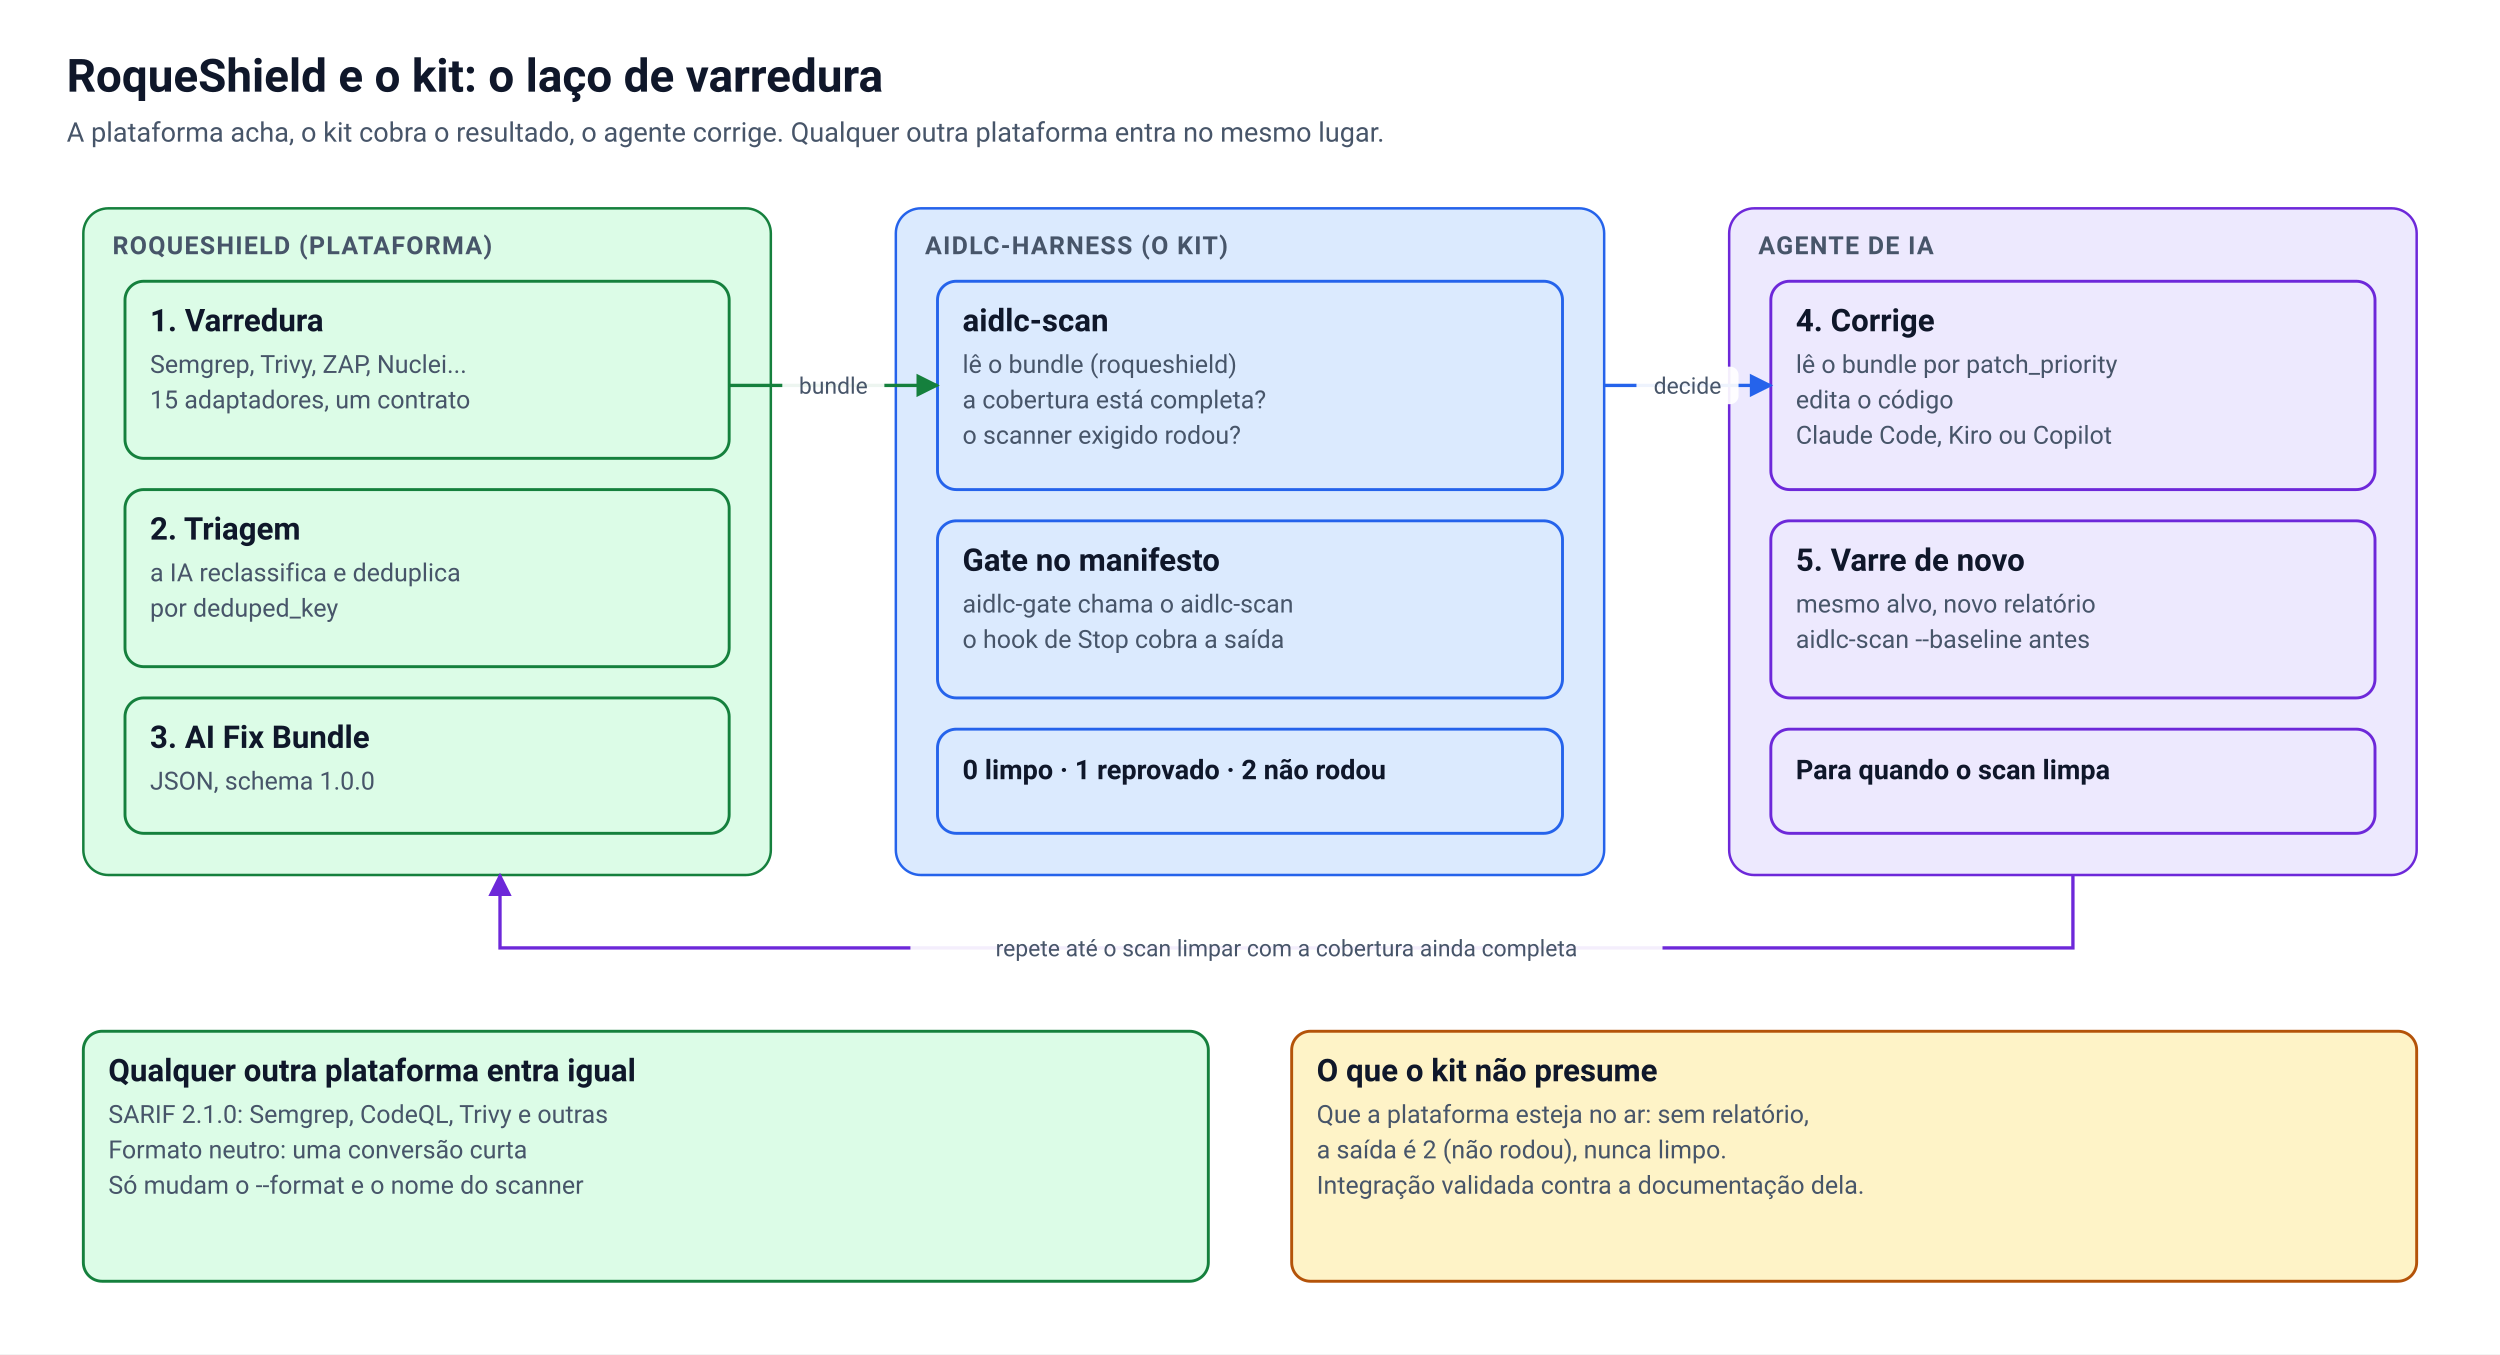
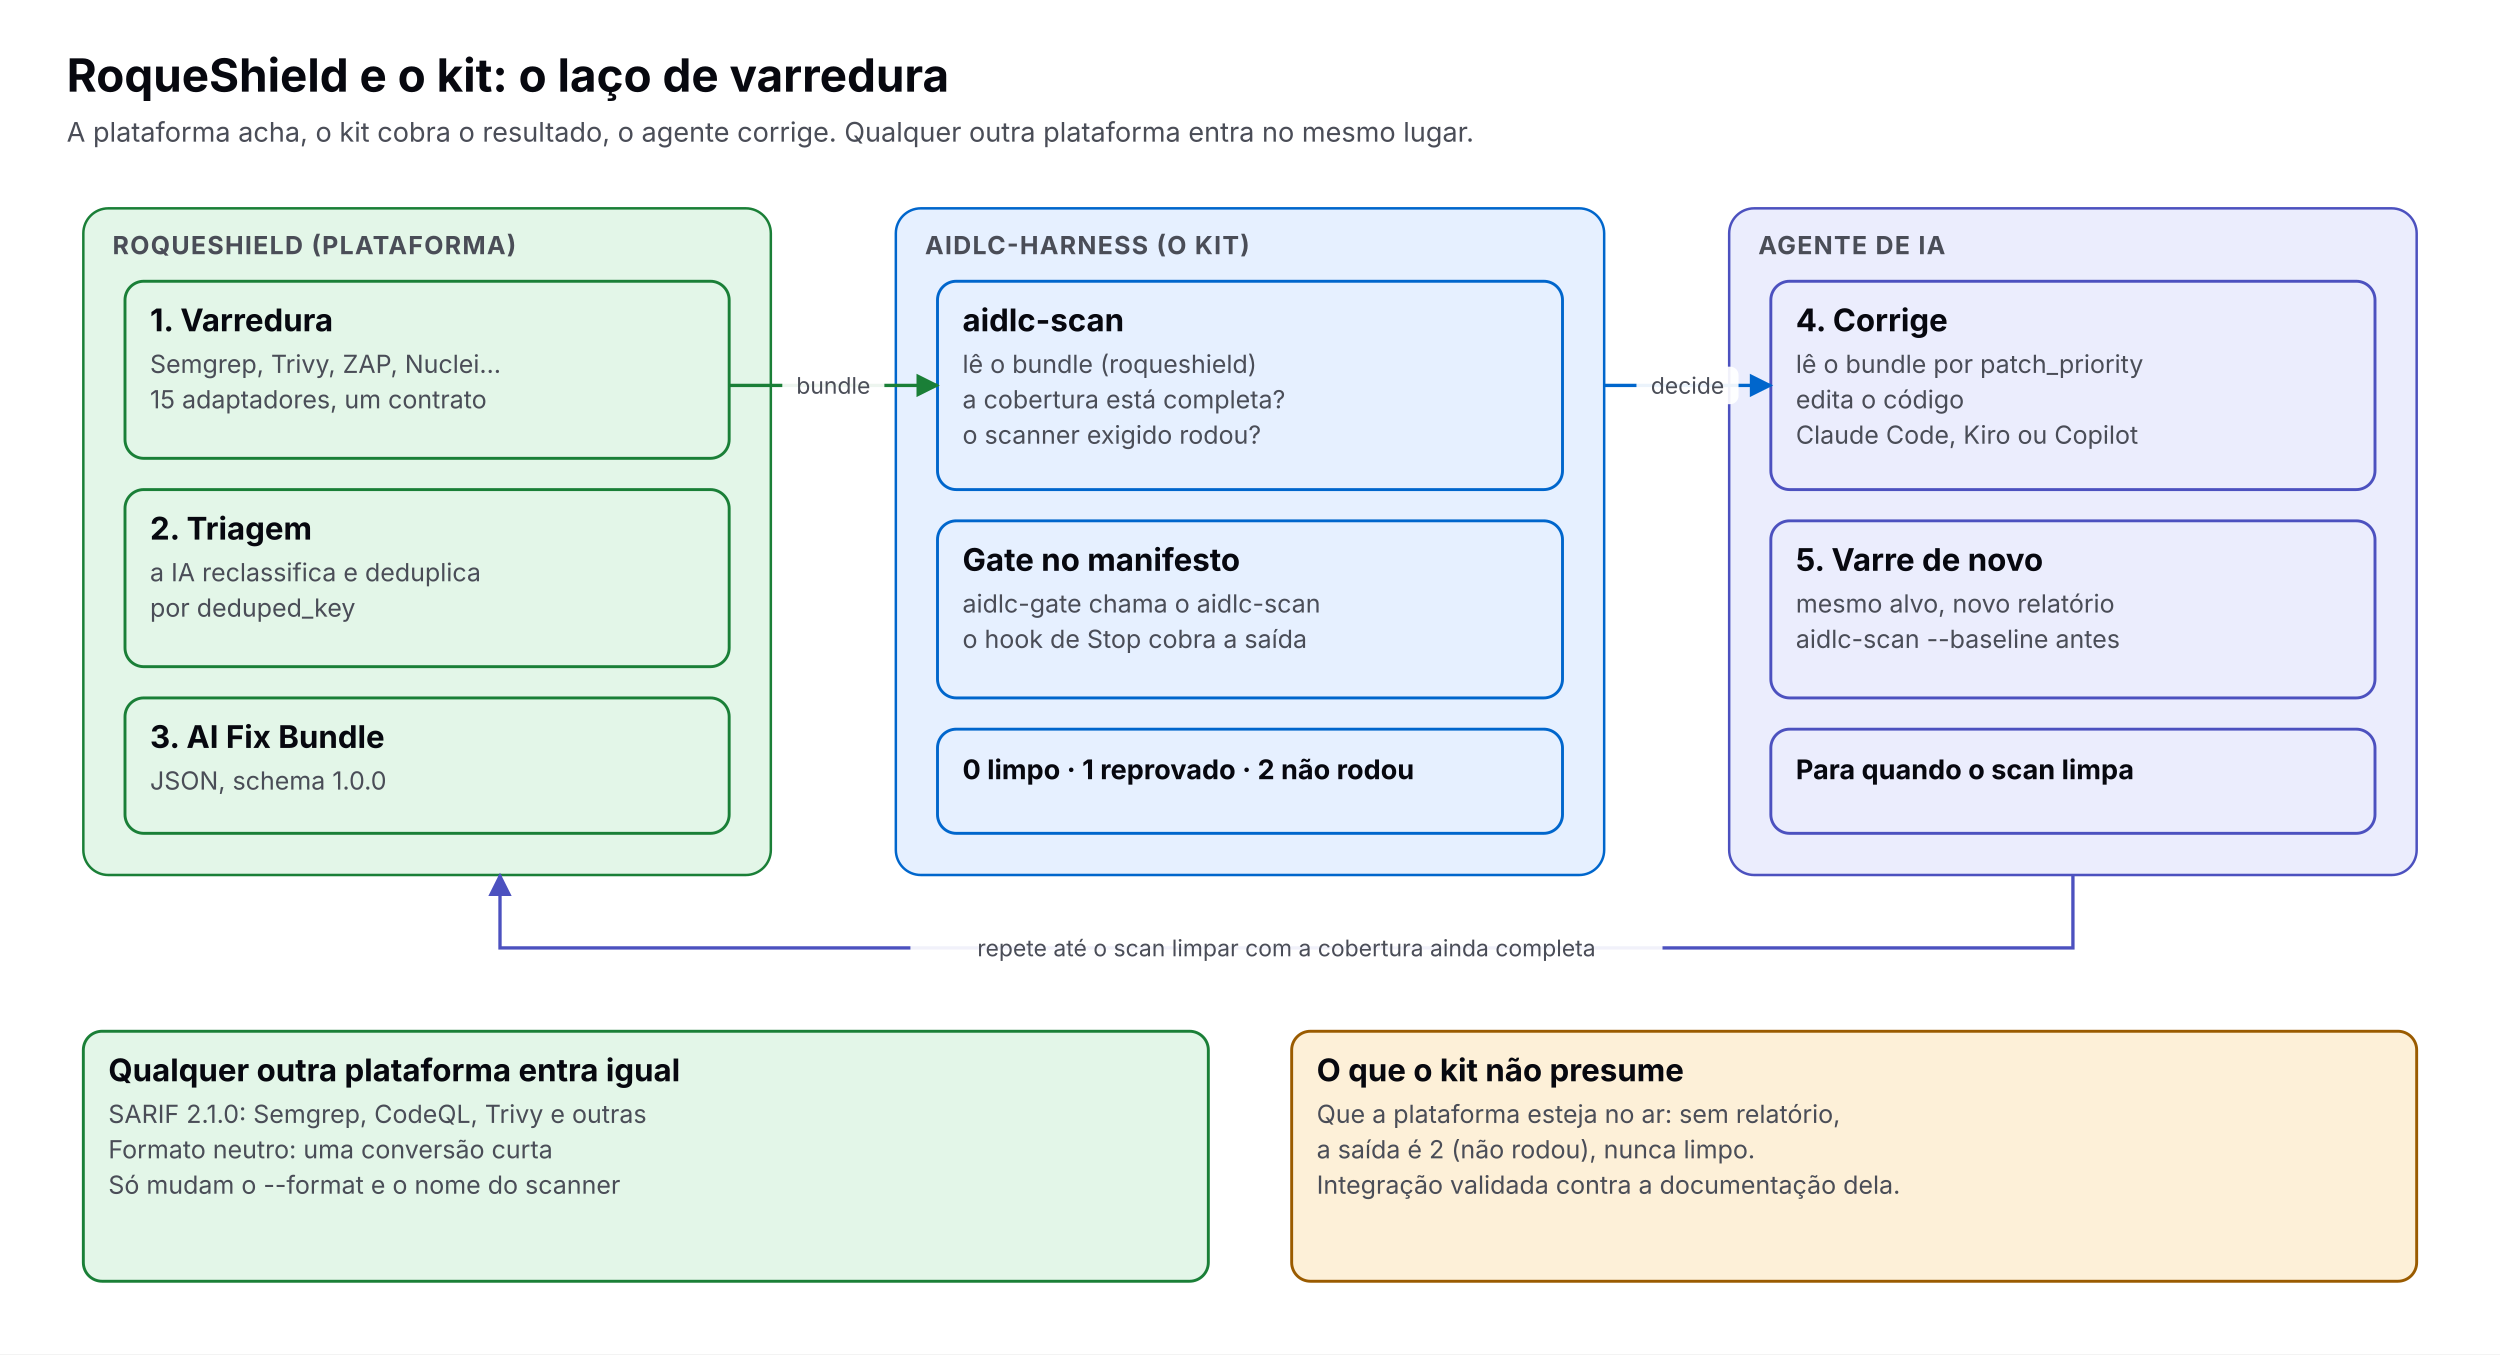
- <svg xmlns="http://www.w3.org/2000/svg" viewBox="0 0 1200 650" width="1200" height="650" font-family="system-ui, -apple-system, 'Segoe UI', Roboto, 'Helvetica Neue', Arial, sans-serif" role="img" aria-label="RoqueShield e o kit: o laço de varredura">
+ <svg xmlns="http://www.w3.org/2000/svg" viewBox="0 0 1200 650" width="1200" height="650" font-family="Inter, 'Segoe UI', system-ui, -apple-system, Roboto, 'Helvetica Neue', Arial, sans-serif" role="img" aria-label="RoqueShield e o kit: o laço de varredura">
  <rect width="1200" height="650" fill="#ffffff" />
  <defs>
    <marker id="ponta-roxo" viewBox="0 0 10 10" refX="9" refY="5" markerWidth="7" markerHeight="7" orient="auto-start-reverse">
-       <path d="M0 0L10 5L0 10z" fill="#6d28d9" />
+       <path d="M0 0L10 5L0 10z" fill="#4c51bf" />
    </marker>
  </defs>
  <defs>
    <marker id="ponta-destaque" viewBox="0 0 10 10" refX="9" refY="5" markerWidth="7" markerHeight="7" orient="auto-start-reverse">
-       <path d="M0 0L10 5L0 10z" fill="#2563eb" />
+       <path d="M0 0L10 5L0 10z" fill="#0066cc" />
    </marker>
  </defs>
  <defs>
    <marker id="ponta-verde" viewBox="0 0 10 10" refX="9" refY="5" markerWidth="7" markerHeight="7" orient="auto-start-reverse">
-       <path d="M0 0L10 5L0 10z" fill="#15803d" />
+       <path d="M0 0L10 5L0 10z" fill="#1a7f37" />
    </marker>
  </defs>
-   <text x="32" y="44" font-size="22" font-weight="700" fill="#0f172a">RoqueShield e o kit: o laço de varredura</text>
-   <text x="32" y="68" font-size="13" fill="#475569">A plataforma acha, o kit cobra o resultado, o agente corrige. Qualquer outra plataforma entra no mesmo lugar.</text>
-   <rect x="40" y="100" width="330" height="320" rx="12" fill="#dcfce7" stroke="#15803d" stroke-width="1.2" />
-   <text x="54" y="122" font-size="12" font-weight="700" letter-spacing="0.6" fill="#475569">ROQUESHIELD (PLATAFORMA)</text>
+   <text x="32" y="44" font-size="22" font-weight="700" fill="#07080f">RoqueShield e o kit: o laço de varredura</text>
+   <text x="32" y="68" font-size="13" fill="#4a4d57">A plataforma acha, o kit cobra o resultado, o agente corrige. Qualquer outra plataforma entra no mesmo lugar.</text>
+   <rect x="40" y="100" width="330" height="320" rx="12" fill="#e3f6e8" stroke="#1a7f37" stroke-width="1.2" />
+   <text x="54" y="122" font-size="12" font-weight="700" letter-spacing="0.6" fill="#4a4d57">ROQUESHIELD (PLATAFORMA)</text>
  <g>
-     <rect x="60" y="135" width="290" height="85" rx="9" fill="#dcfce7" stroke="#15803d" stroke-width="1.4" />
-     <text x="72" y="159" font-size="15" font-weight="700" fill="#0f172a">1. Varredura</text>
-     <text x="72" y="179" font-size="12" fill="#475569">Semgrep, Trivy, ZAP, Nuclei...</text>
-     <text x="72" y="196" font-size="12" fill="#475569">15 adaptadores, um contrato</text>
+     <rect x="60" y="135" width="290" height="85" rx="9" fill="#e3f6e8" stroke="#1a7f37" stroke-width="1.4" />
+     <text x="72" y="159" font-size="15" font-weight="700" fill="#07080f">1. Varredura</text>
+     <text x="72" y="179" font-size="12" fill="#4a4d57">Semgrep, Trivy, ZAP, Nuclei...</text>
+     <text x="72" y="196" font-size="12" fill="#4a4d57">15 adaptadores, um contrato</text>
  </g>
  <g>
-     <rect x="60" y="235" width="290" height="85" rx="9" fill="#dcfce7" stroke="#15803d" stroke-width="1.4" />
-     <text x="72" y="259" font-size="15" font-weight="700" fill="#0f172a">2. Triagem</text>
-     <text x="72" y="279" font-size="12" fill="#475569">a IA reclassifica e deduplica</text>
-     <text x="72" y="296" font-size="12" fill="#475569">por deduped_key</text>
+     <rect x="60" y="235" width="290" height="85" rx="9" fill="#e3f6e8" stroke="#1a7f37" stroke-width="1.4" />
+     <text x="72" y="259" font-size="15" font-weight="700" fill="#07080f">2. Triagem</text>
+     <text x="72" y="279" font-size="12" fill="#4a4d57">a IA reclassifica e deduplica</text>
+     <text x="72" y="296" font-size="12" fill="#4a4d57">por deduped_key</text>
  </g>
  <g>
-     <rect x="60" y="335" width="290" height="65" rx="9" fill="#dcfce7" stroke="#15803d" stroke-width="1.4" />
-     <text x="72" y="359" font-size="15" font-weight="700" fill="#0f172a">3. AI Fix Bundle</text>
-     <text x="72" y="379" font-size="12" fill="#475569">JSON, schema 1.0.0</text>
+     <rect x="60" y="335" width="290" height="65" rx="9" fill="#e3f6e8" stroke="#1a7f37" stroke-width="1.4" />
+     <text x="72" y="359" font-size="15" font-weight="700" fill="#07080f">3. AI Fix Bundle</text>
+     <text x="72" y="379" font-size="12" fill="#4a4d57">JSON, schema 1.0.0</text>
  </g>
-   <rect x="430" y="100" width="340" height="320" rx="12" fill="#dbeafe" stroke="#2563eb" stroke-width="1.2" />
-   <text x="444" y="122" font-size="12" font-weight="700" letter-spacing="0.6" fill="#475569">AIDLC-HARNESS (O KIT)</text>
+   <rect x="430" y="100" width="340" height="320" rx="12" fill="#e6f0ff" stroke="#0066cc" stroke-width="1.2" />
+   <text x="444" y="122" font-size="12" font-weight="700" letter-spacing="0.6" fill="#4a4d57">AIDLC-HARNESS (O KIT)</text>
  <g>
-     <rect x="450" y="135" width="300" height="100" rx="9" fill="#dbeafe" stroke="#2563eb" stroke-width="1.4" />
-     <text x="462" y="159" font-size="15" font-weight="700" fill="#0f172a">aidlc-scan</text>
-     <text x="462" y="179" font-size="12" fill="#475569">lê o bundle (roqueshield)</text>
-     <text x="462" y="196" font-size="12" fill="#475569">a cobertura está completa?</text>
-     <text x="462" y="213" font-size="12" fill="#475569">o scanner exigido rodou?</text>
+     <rect x="450" y="135" width="300" height="100" rx="9" fill="#e6f0ff" stroke="#0066cc" stroke-width="1.4" />
+     <text x="462" y="159" font-size="15" font-weight="700" fill="#07080f">aidlc-scan</text>
+     <text x="462" y="179" font-size="12" fill="#4a4d57">lê o bundle (roqueshield)</text>
+     <text x="462" y="196" font-size="12" fill="#4a4d57">a cobertura está completa?</text>
+     <text x="462" y="213" font-size="12" fill="#4a4d57">o scanner exigido rodou?</text>
  </g>
  <g>
-     <rect x="450" y="250" width="300" height="85" rx="9" fill="#dbeafe" stroke="#2563eb" stroke-width="1.4" />
-     <text x="462" y="274" font-size="15" font-weight="700" fill="#0f172a">Gate no manifesto</text>
-     <text x="462" y="294" font-size="12" fill="#475569">aidlc-gate chama o aidlc-scan</text>
-     <text x="462" y="311" font-size="12" fill="#475569">o hook de Stop cobra a saída</text>
+     <rect x="450" y="250" width="300" height="85" rx="9" fill="#e6f0ff" stroke="#0066cc" stroke-width="1.4" />
+     <text x="462" y="274" font-size="15" font-weight="700" fill="#07080f">Gate no manifesto</text>
+     <text x="462" y="294" font-size="12" fill="#4a4d57">aidlc-gate chama o aidlc-scan</text>
+     <text x="462" y="311" font-size="12" fill="#4a4d57">o hook de Stop cobra a saída</text>
  </g>
  <g>
-     <rect x="450" y="350" width="300" height="50" rx="9" fill="#dbeafe" stroke="#2563eb" stroke-width="1.4" />
-     <text x="462" y="374" font-size="13" font-weight="700" fill="#0f172a">0 limpo · 1 reprovado · 2 não rodou</text>
+     <rect x="450" y="350" width="300" height="50" rx="9" fill="#e6f0ff" stroke="#0066cc" stroke-width="1.4" />
+     <text x="462" y="374" font-size="13" font-weight="700" fill="#07080f">0 limpo · 1 reprovado · 2 não rodou</text>
  </g>
-   <rect x="830" y="100" width="330" height="320" rx="12" fill="#ede9fe" stroke="#6d28d9" stroke-width="1.2" />
-   <text x="844" y="122" font-size="12" font-weight="700" letter-spacing="0.6" fill="#475569">AGENTE DE IA</text>
+   <rect x="830" y="100" width="330" height="320" rx="12" fill="#ebedfd" stroke="#4c51bf" stroke-width="1.2" />
+   <text x="844" y="122" font-size="12" font-weight="700" letter-spacing="0.6" fill="#4a4d57">AGENTE DE IA</text>
  <g>
-     <rect x="850" y="135" width="290" height="100" rx="9" fill="#ede9fe" stroke="#6d28d9" stroke-width="1.4" />
-     <text x="862" y="159" font-size="15" font-weight="700" fill="#0f172a">4. Corrige</text>
-     <text x="862" y="179" font-size="12" fill="#475569">lê o bundle por patch_priority</text>
-     <text x="862" y="196" font-size="12" fill="#475569">edita o código</text>
-     <text x="862" y="213" font-size="12" fill="#475569">Claude Code, Kiro ou Copilot</text>
+     <rect x="850" y="135" width="290" height="100" rx="9" fill="#ebedfd" stroke="#4c51bf" stroke-width="1.4" />
+     <text x="862" y="159" font-size="15" font-weight="700" fill="#07080f">4. Corrige</text>
+     <text x="862" y="179" font-size="12" fill="#4a4d57">lê o bundle por patch_priority</text>
+     <text x="862" y="196" font-size="12" fill="#4a4d57">edita o código</text>
+     <text x="862" y="213" font-size="12" fill="#4a4d57">Claude Code, Kiro ou Copilot</text>
  </g>
  <g>
-     <rect x="850" y="250" width="290" height="85" rx="9" fill="#ede9fe" stroke="#6d28d9" stroke-width="1.4" />
-     <text x="862" y="274" font-size="15" font-weight="700" fill="#0f172a">5. Varre de novo</text>
-     <text x="862" y="294" font-size="12" fill="#475569">mesmo alvo, novo relatório</text>
-     <text x="862" y="311" font-size="12" fill="#475569">aidlc-scan --baseline antes</text>
+     <rect x="850" y="250" width="290" height="85" rx="9" fill="#ebedfd" stroke="#4c51bf" stroke-width="1.4" />
+     <text x="862" y="274" font-size="15" font-weight="700" fill="#07080f">5. Varre de novo</text>
+     <text x="862" y="294" font-size="12" fill="#4a4d57">mesmo alvo, novo relatório</text>
+     <text x="862" y="311" font-size="12" fill="#4a4d57">aidlc-scan --baseline antes</text>
  </g>
  <g>
-     <rect x="850" y="350" width="290" height="50" rx="9" fill="#ede9fe" stroke="#6d28d9" stroke-width="1.4" />
-     <text x="862" y="374" font-size="13" font-weight="700" fill="#0f172a">Para quando o scan limpa</text>
+     <rect x="850" y="350" width="290" height="50" rx="9" fill="#ebedfd" stroke="#4c51bf" stroke-width="1.4" />
+     <text x="862" y="374" font-size="13" font-weight="700" fill="#07080f">Para quando o scan limpa</text>
  </g>
-   <path d="M350 185 L450 185" fill="none" stroke="#15803d" stroke-width="1.6" marker-end="url(#ponta-verde)" />
+   <path d="M350 185 L450 185" fill="none" stroke="#1a7f37" stroke-width="1.6" marker-end="url(#ponta-verde)" />
  <rect x="375.5" y="176" width="49" height="18" rx="4" fill="#ffffff" opacity="0.92" />
-   <text x="400" y="189" font-size="11" text-anchor="middle" fill="#475569">bundle</text>
-   <path d="M770 185 L850 185" fill="none" stroke="#2563eb" stroke-width="1.6" marker-end="url(#ponta-destaque)" />
+   <text x="400" y="189" font-size="11" text-anchor="middle" fill="#4a4d57">bundle</text>
+   <path d="M770 185 L850 185" fill="none" stroke="#0066cc" stroke-width="1.6" marker-end="url(#ponta-destaque)" />
  <rect x="785.5" y="176" width="49" height="18" rx="4" fill="#ffffff" opacity="0.92" />
-   <text x="810" y="189" font-size="11" text-anchor="middle" fill="#475569">decide</text>
-   <path d="M995 420 L995 455 L240 455 L240 420" fill="none" stroke="#6d28d9" stroke-width="1.6" marker-end="url(#ponta-roxo)" />
+   <text x="810" y="189" font-size="11" text-anchor="middle" fill="#4a4d57">decide</text>
+   <path d="M995 420 L995 455 L240 455 L240 420" fill="none" stroke="#4c51bf" stroke-width="1.6" marker-end="url(#ponta-roxo)" />
  <rect x="437" y="446" width="361" height="18" rx="4" fill="#ffffff" opacity="0.92" />
-   <text x="617.5" y="459" font-size="11" text-anchor="middle" fill="#475569">repete até o scan limpar com a cobertura ainda completa</text>
+   <text x="617.5" y="459" font-size="11" text-anchor="middle" fill="#4a4d57">repete até o scan limpar com a cobertura ainda completa</text>
  <g>
-     <rect x="40" y="495" width="540" height="120" rx="9" fill="#dcfce7" stroke="#15803d" stroke-width="1.4" />
-     <text x="52" y="519" font-size="15" font-weight="700" fill="#0f172a">Qualquer outra plataforma entra igual</text>
-     <text x="52" y="539" font-size="12" fill="#475569">SARIF 2.1.0: Semgrep, CodeQL, Trivy e outras</text>
-     <text x="52" y="556" font-size="12" fill="#475569">Formato neutro: uma conversão curta</text>
-     <text x="52" y="573" font-size="12" fill="#475569">Só mudam o --format e o nome do scanner</text>
+     <rect x="40" y="495" width="540" height="120" rx="9" fill="#e3f6e8" stroke="#1a7f37" stroke-width="1.4" />
+     <text x="52" y="519" font-size="15" font-weight="700" fill="#07080f">Qualquer outra plataforma entra igual</text>
+     <text x="52" y="539" font-size="12" fill="#4a4d57">SARIF 2.1.0: Semgrep, CodeQL, Trivy e outras</text>
+     <text x="52" y="556" font-size="12" fill="#4a4d57">Formato neutro: uma conversão curta</text>
+     <text x="52" y="573" font-size="12" fill="#4a4d57">Só mudam o --format e o nome do scanner</text>
  </g>
  <g>
-     <rect x="620" y="495" width="540" height="120" rx="9" fill="#fef3c7" stroke="#b45309" stroke-width="1.4" />
-     <text x="632" y="519" font-size="15" font-weight="700" fill="#0f172a">O que o kit não presume</text>
-     <text x="632" y="539" font-size="12" fill="#475569">Que a plataforma esteja no ar: sem relatório,</text>
-     <text x="632" y="556" font-size="12" fill="#475569">a saída é 2 (não rodou), nunca limpo.</text>
-     <text x="632" y="573" font-size="12" fill="#475569">Integração validada contra a documentação dela.</text>
+     <rect x="620" y="495" width="540" height="120" rx="9" fill="#fdf0d8" stroke="#9a5b00" stroke-width="1.4" />
+     <text x="632" y="519" font-size="15" font-weight="700" fill="#07080f">O que o kit não presume</text>
+     <text x="632" y="539" font-size="12" fill="#4a4d57">Que a plataforma esteja no ar: sem relatório,</text>
+     <text x="632" y="556" font-size="12" fill="#4a4d57">a saída é 2 (não rodou), nunca limpo.</text>
+     <text x="632" y="573" font-size="12" fill="#4a4d57">Integração validada contra a documentação dela.</text>
  </g>
</svg>
